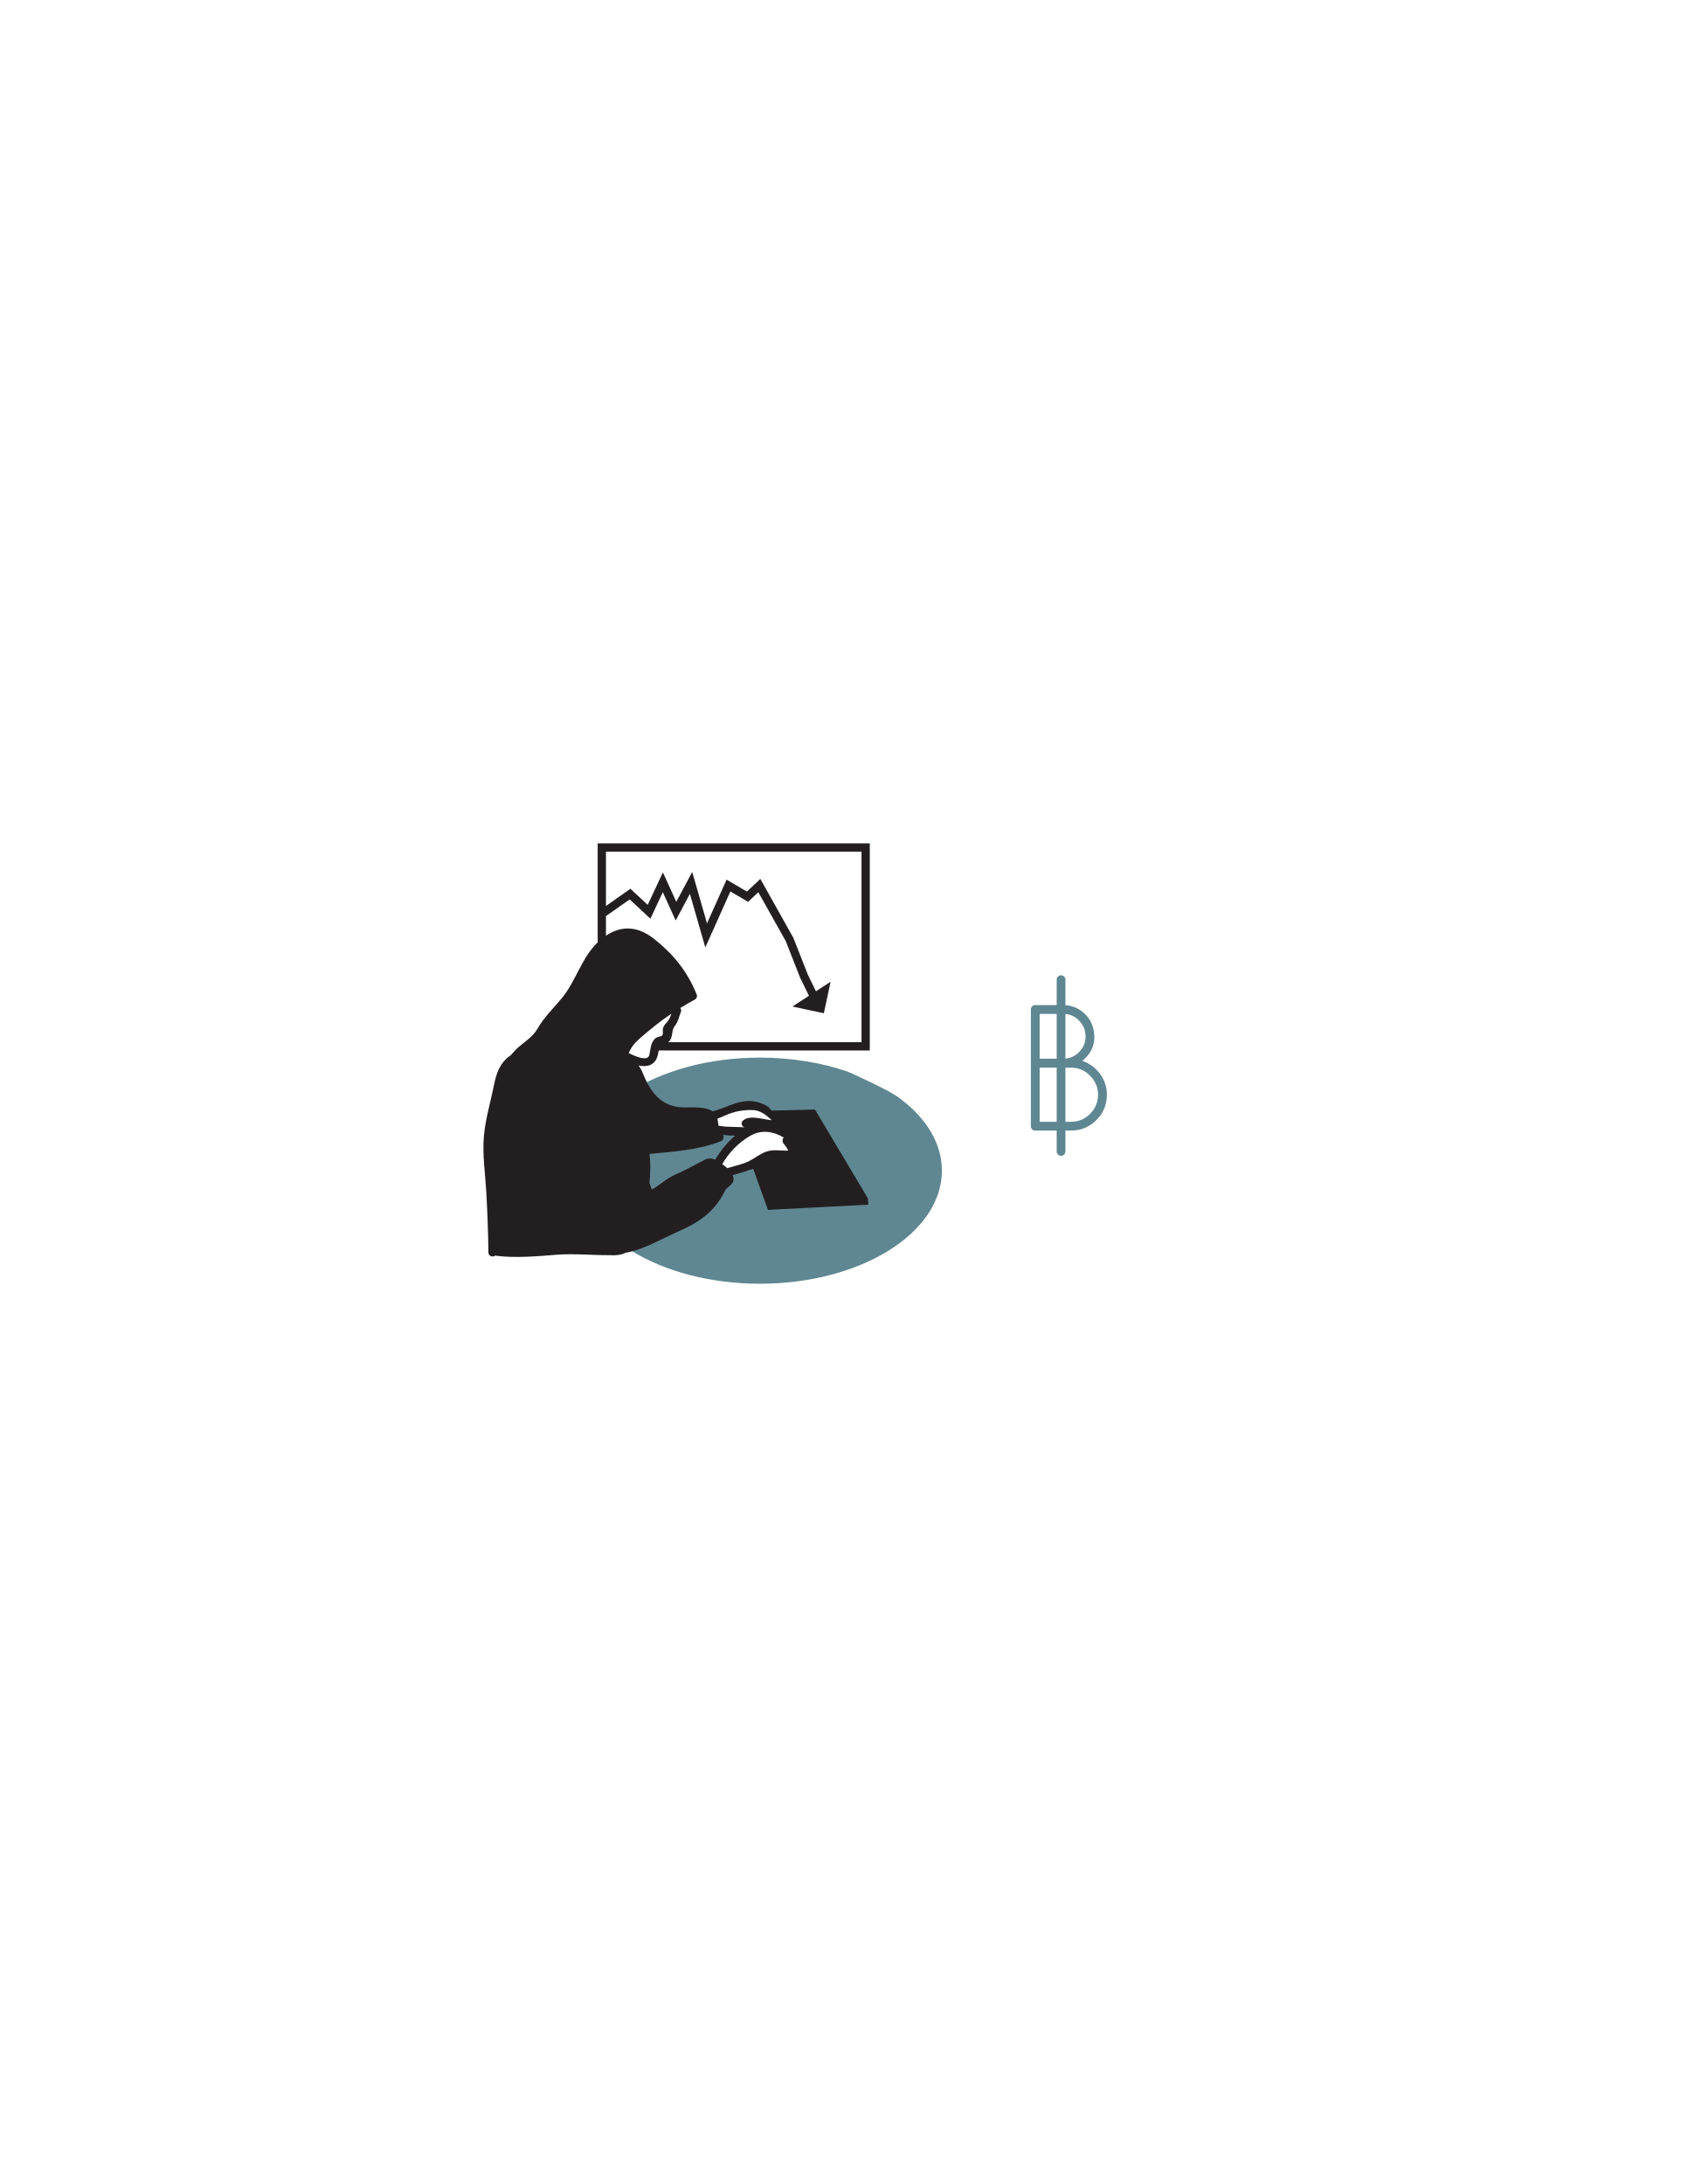
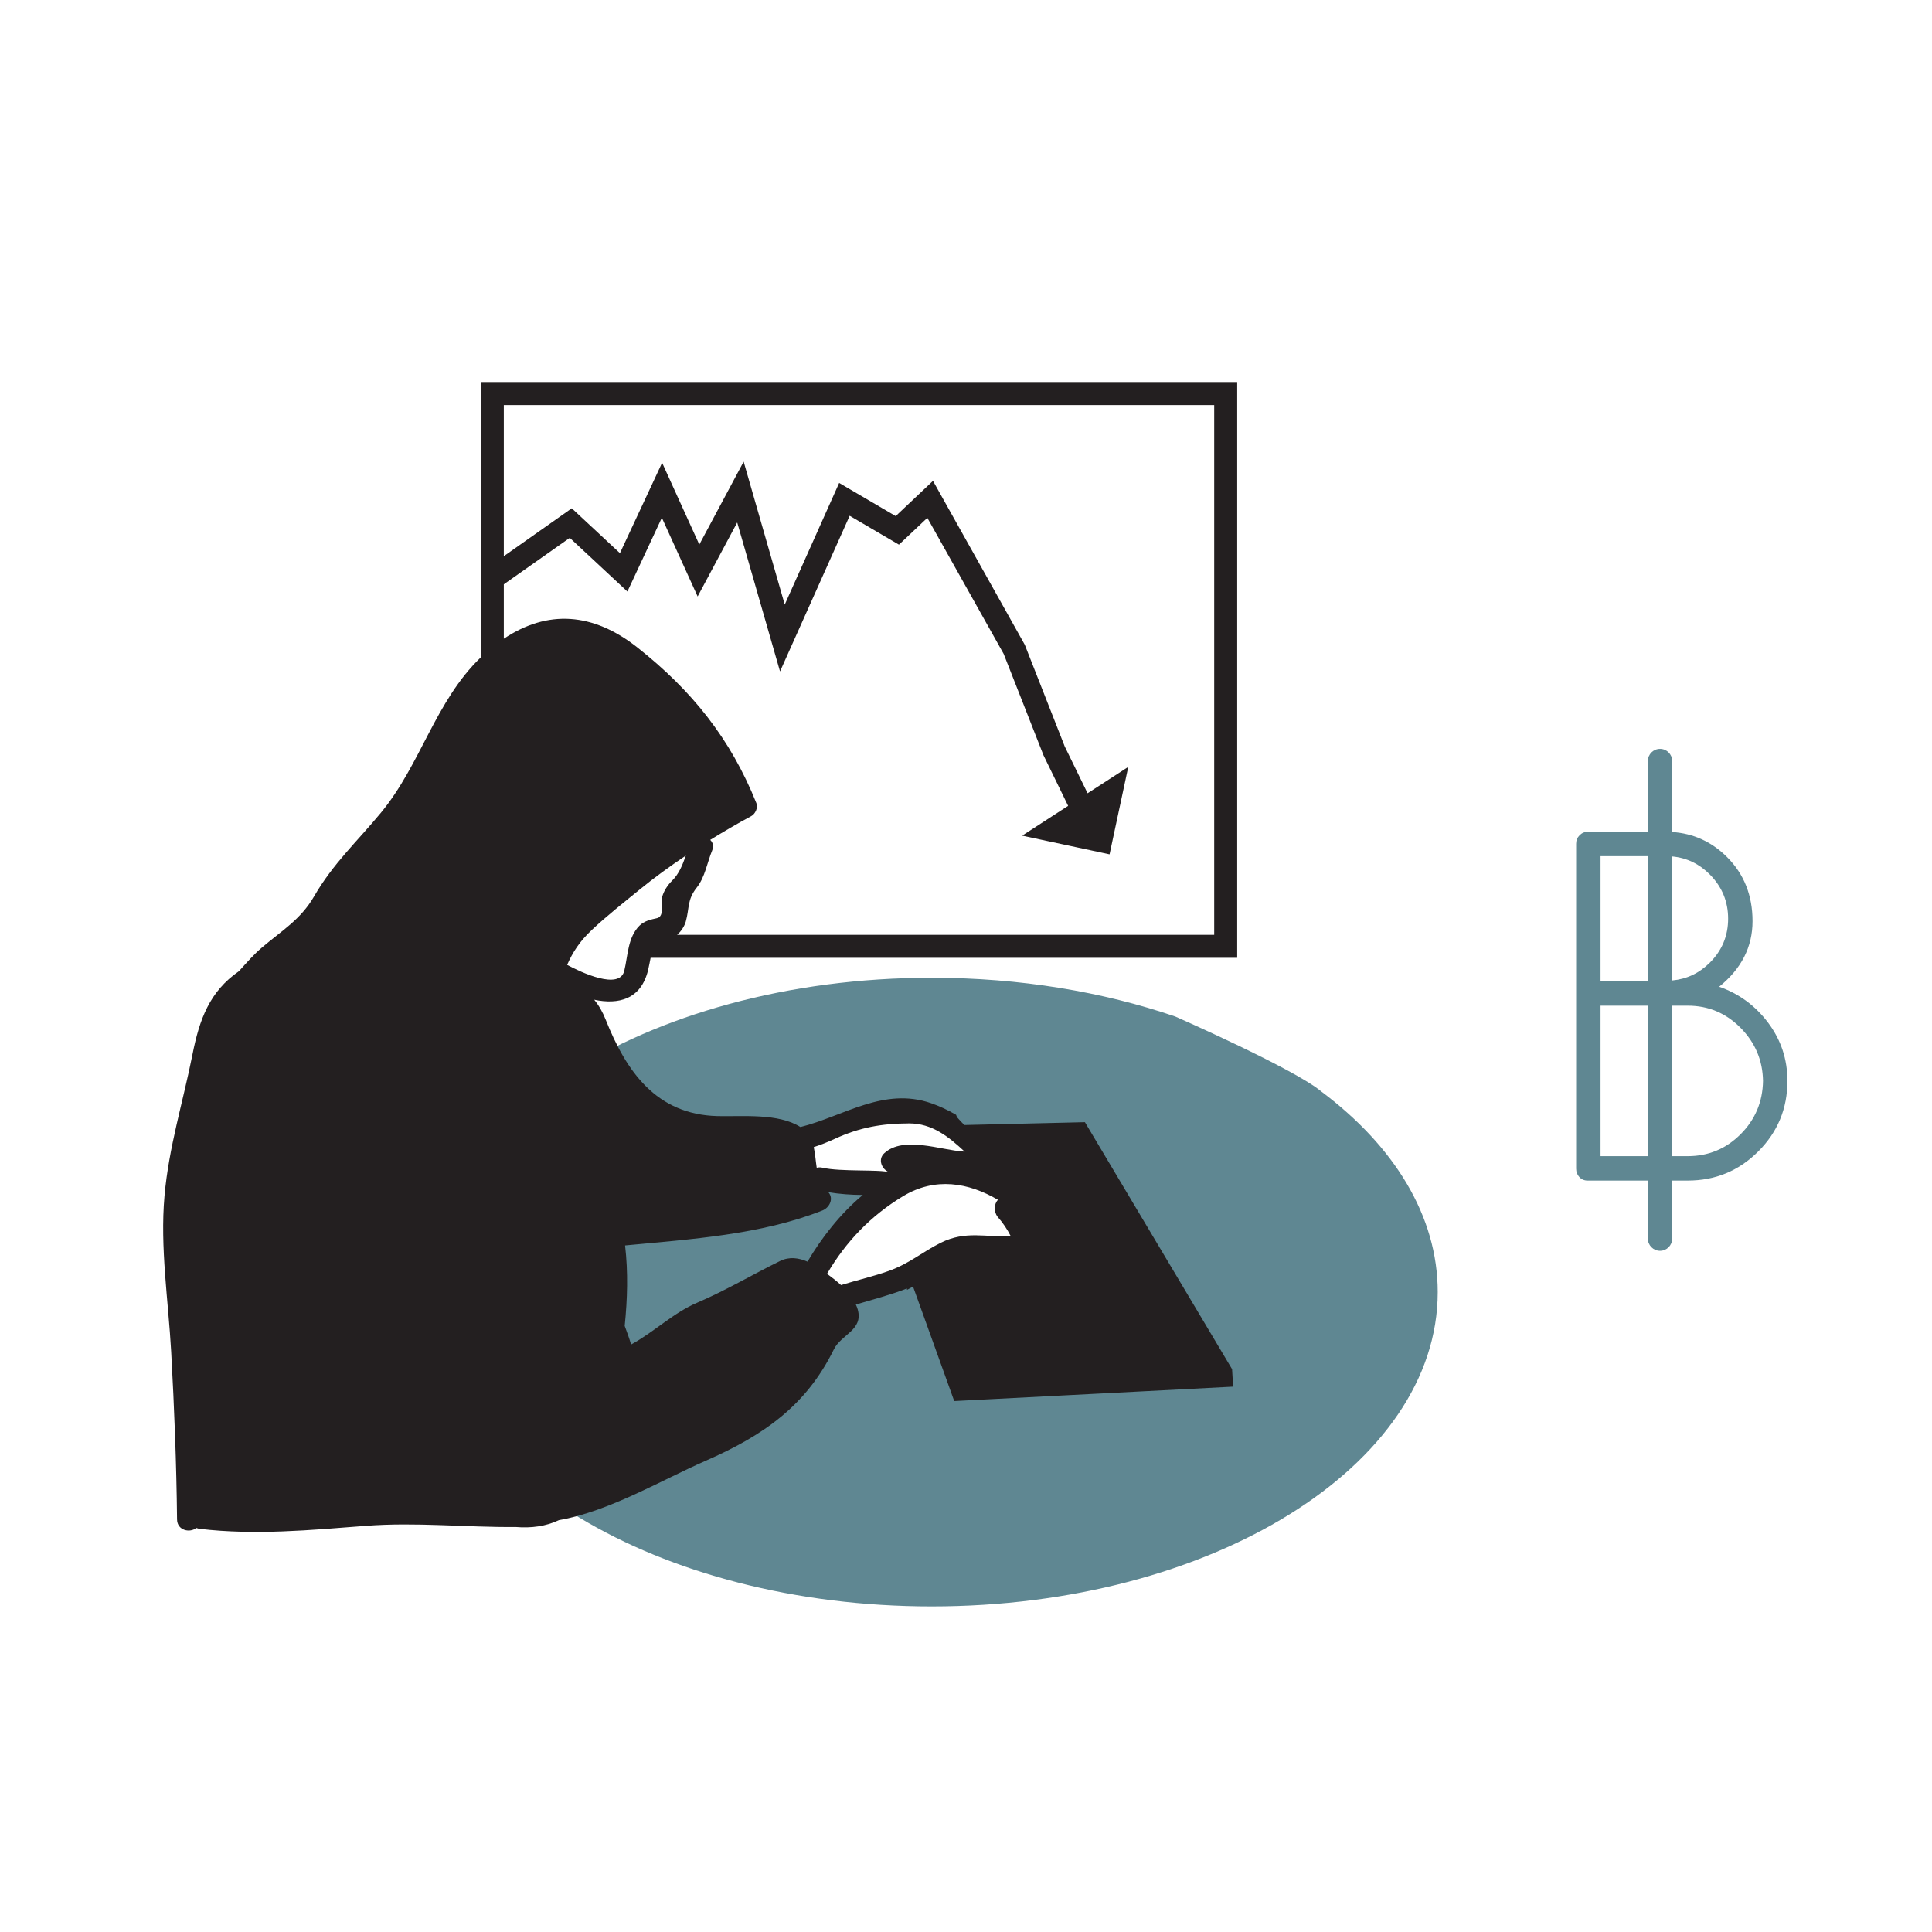
- <svg xmlns="http://www.w3.org/2000/svg" version="1.1" id="Layer_1" x="0px" y="0px" width="612px" height="792px" viewBox="0 0 612 792" enable-background="new 0 0 612 792" xml:space="preserve">
-   <path fill="#5F8792" d="M307.306,388.593c-9.427-3.223-20.255-5.061-31.776-5.061c-18.764,0-35.685,4.872-47.702,12.682l7.172,2.454  L253.667,407l8.667-3.667l8.333-2.333l4.667,0.333l6.333,3.667l1.667,4.333l4.333,5l-0.667,8h-12L263.667,426L258,423l3.333-2.667  l6.333-8l3-1.333l-10-1.333c0,0-3.667,3-6,3c-2.333,0-18,1-18,1L233,419.333l2.667,14l-12.667,11l-13.414-18.445  c1.155,22.014,30.227,39.643,65.945,39.643c36.451,0,66-18.356,66-41c0-9.937-5.695-19.048-15.164-26.145  C322.91,395.45,307.306,388.593,307.306,388.593z" />
-   <path fill="#5F8792" d="M398.844,389.416c-1.669-2.231-3.803-3.803-6.402-4.713c2.902-2.34,4.354-5.188,4.354-8.547  c0-3.357-1.104-6.143-3.314-8.353c-2.011-2.011-4.403-3.096-7.167-3.278v-9.263c0-0.875-0.709-1.584-1.584-1.584  s-1.584,0.709-1.584,1.584v9.226h-7.8c-0.434,0-0.803,0.152-1.105,0.455c-0.304,0.304-0.455,0.672-0.455,1.105v42.38  c0,0.434,0.141,0.802,0.423,1.105c0.281,0.304,0.639,0.455,1.072,0.455h7.865v7.576c0,0.875,0.709,1.584,1.584,1.584  s1.584-0.709,1.584-1.584v-7.576h2.032c3.596,0,6.662-1.268,9.197-3.803s3.803-5.6,3.803-9.197  C401.347,394.172,400.512,391.648,398.844,389.416z M391.24,370.078c1.581,1.604,2.372,3.521,2.372,5.752  c0,2.232-0.791,4.139-2.372,5.72c-1.385,1.385-3.027,2.163-4.925,2.335V367.71C388.213,367.886,389.854,368.676,391.24,370.078z   M376.972,367.673h6.175v16.25h-6.175V367.673z M376.972,406.803v-19.63h6.175v19.63H376.972z M395.237,403.943  c-1.907,1.907-4.204,2.86-6.89,2.86h-2.032v-19.63h2.032c2.686,0,4.982,0.965,6.89,2.893c1.906,1.929,2.882,4.236,2.925,6.922  C398.118,399.718,397.143,402.037,395.237,403.943z" />
-   <path fill="#231F20" d="M238.539,382.511c0.139-0.579,0.221-1.105,0.323-1.578h76.512v-75.102h-98.659v35.911  c-5.927,5.683-7.828,13.96-13.006,20.239c-3.124,3.788-6.257,6.638-8.75,10.952c-1.739,3.008-4.202,4.452-6.767,6.634  c-1.117,0.949-2.059,2.042-3.027,3.112c-3.836,2.649-5.152,6.29-6.055,10.838c-1.235,6.219-3.095,12.121-3.654,18.482  c-0.593,6.742,0.501,13.607,0.873,20.334c0.401,7.247,0.69,14.595,0.765,21.853c0.015,1.433,1.664,1.802,2.51,1.111  c0.147,0.052,0.297,0.1,0.466,0.12c7.217,0.847,14.41,0.163,21.623-0.392c6.596-0.507,13.045,0.206,19.591,0.148  c2,0.17,3.95-0.096,5.623-0.895c6.571-1.142,13.431-5.251,19.101-7.728c7.522-3.287,13.136-7.165,16.75-14.534  c0.971-1.98,3.864-2.509,3.124-5.202c-0.062-0.227-0.153-0.442-0.247-0.656c2.239-0.667,4.502-1.248,6.661-2.095  c-0.001,0.058,0.008,0.12,0.013,0.18c0.262-0.141,0.523-0.285,0.785-0.427l5.37,14.931l36.377-1.879l-0.135-2.281l-19.195-32.216  l-15.723,0.371c-0.296-0.289-0.585-0.591-0.864-0.914c-0.116-0.135-0.18-0.277-0.215-0.418c-1.096-0.641-2.227-1.156-3.251-1.511  c-6.21-2.152-11.421,1.702-17.054,3.105c-2.901-1.845-7.605-1.344-10.832-1.428c-8.001-0.209-11.897-5.853-14.567-12.572  c-0.408-1.027-0.902-1.887-1.501-2.606C234.629,387.048,237.604,386.409,238.539,382.511z M284.115,414.706  c0.692,0.778,1.259,1.629,1.725,2.538c-3.206,0.173-5.863-0.776-9.14,0.86c-2.444,1.22-4.051,2.694-6.749,3.661  c-2.039,0.731-4.177,1.206-6.248,1.856c-0.583-0.534-1.212-1.023-1.826-1.47c2.464-4.212,5.722-7.594,9.911-10.125  c4.191-2.532,8.55-1.779,12.38,0.472C283.633,413.038,283.622,414.073,284.115,414.706z M262.896,404.538  c3.249-1.493,6.118-1.992,9.66-2.008c3.017-0.014,5.186,1.743,7.274,3.687c-0.054-0.005-0.114-0.012-0.162-0.015  c-2.947-0.183-7.808-2.079-10.32,0.211c-0.901,0.821-0.329,2.137,0.662,2.507c-1.129-0.422-6.336-0.048-8.733-0.611  c-0.276-0.065-0.525-0.052-0.749,0.009c-0.139-0.902-0.196-1.834-0.389-2.695C261.068,405.327,261.958,404.969,262.896,404.538z   M235.532,418.45c8.58-0.817,17.717-1.391,25.745-4.564c0.922-0.364,1.51-1.557,0.768-2.382c1.494,0.247,2.969,0.35,4.492,0.361  c-2.94,2.45-5.397,5.612-7.209,8.699c-1.138-0.496-2.369-0.678-3.567-0.091c-3.647,1.786-7.021,3.819-10.807,5.436  c-3.172,1.354-5.624,3.833-8.638,5.463c-0.238-0.822-0.537-1.623-0.833-2.427C235.839,425.448,235.94,421.955,235.532,418.45z   M219.715,339.31v-7.096l8.602-6.06l7.518,7.001l4.493-9.626l4.668,10.27l5.161-9.651l5.586,19.43l9.084-20.304l6.427,3.767  l3.703-3.497l9.956,17.746l5.197,13.23l3.213,6.592l-6,3.886l11.403,2.437l2.437-11.402l-5.306,3.437l-2.977-6.102l-5.213-13.27  l-11.973-21.375l-4.864,4.593l-7.375-4.323l-7.097,15.865l-5.36-18.643l-5.784,10.814l-4.851-10.671l-5.502,11.791l-6.282-5.849  l-8.864,6.245v-19.713h92.659v69.102h-70.054c0.545-0.471,0.972-1.156,1.133-1.74c0.491-1.786,0.155-2.816,1.439-4.439  c1.063-1.343,1.359-3.27,1.997-4.823c0.242-0.589,0.086-1.064-0.253-1.379c1.753-1.08,3.526-2.124,5.336-3.094  c0.541-0.29,0.929-1.095,0.689-1.694c-3.377-8.429-8.427-14.709-15.52-20.31C231.338,335.872,225.424,335.494,219.715,339.31z   M227.975,381.854c0.728-1.646,1.608-3.042,3.225-4.562c1.968-1.85,4.138-3.553,6.23-5.26c1.931-1.575,3.954-3.038,6.024-4.433  c-0.422,1.191-0.87,2.367-1.791,3.275c-0.577,0.568-1.076,1.321-1.292,2.105c-0.168,0.612,0.352,2.552-0.664,2.778  c-0.824,0.184-1.676,0.36-2.306,0.99c-1.523,1.523-1.501,3.913-1.971,5.872C234.813,385.193,229.789,382.83,227.975,381.854z" />
+ <svg xmlns="http://www.w3.org/2000/svg" version="1.1" id="Layer_1" x="0px" y="0px" width="252px" height="252px" viewBox="180 270 252 252" enable-background="new 180 270 252 252" xml:space="preserve">
+   <path fill="#5F8792" d="M333.306,402.593c-9.427-3.223-20.255-5.061-31.776-5.061c-18.764,0-35.685,4.872-47.702,12.682l7.172,2.454  L279.667,421l8.667-3.667l8.333-2.333l4.667,0.333l6.333,3.667l1.667,4.333l4.333,5l-0.667,8h-12L289.667,440L284,437l3.333-2.667  l6.333-8l3-1.333l-10-1.333c0,0-3.667,3-6,3s-18,1-18,1L259,433.333l2.667,14l-12.667,11l-13.414-18.445  c1.155,22.014,30.227,39.643,65.945,39.643c36.451,0,66-18.356,66-41c0-9.937-5.695-19.048-15.164-26.145  C348.91,409.45,333.306,402.593,333.306,402.593z" />
+   <path fill="#5F8792" d="M410.64,403.416c-1.669-2.231-3.803-3.803-6.402-4.713c2.902-2.34,4.354-5.188,4.354-8.547  c0-3.357-1.104-6.143-3.314-8.353c-2.011-2.011-4.403-3.096-7.167-3.278v-9.263c0-0.875-0.709-1.584-1.584-1.584  s-1.584,0.709-1.584,1.584v9.226h-7.8c-0.434,0-0.803,0.152-1.105,0.455c-0.304,0.304-0.455,0.672-0.455,1.105v42.38  c0,0.434,0.141,0.802,0.423,1.105c0.281,0.304,0.639,0.455,1.072,0.455h7.865v7.576c0,0.875,0.709,1.584,1.584,1.584  s1.584-0.709,1.584-1.584v-7.576h2.032c3.596,0,6.662-1.268,9.197-3.803s3.803-5.6,3.803-9.197  C413.143,408.172,412.308,405.648,410.64,403.416z M403.036,384.078c1.581,1.604,2.372,3.521,2.372,5.752  c0,2.232-0.791,4.139-2.372,5.72c-1.385,1.385-3.027,2.163-4.925,2.335V381.71C400.009,381.886,401.65,382.676,403.036,384.078z   M388.768,381.673h6.175v16.25h-6.175V381.673z M388.768,420.803v-19.63h6.175v19.63H388.768z M407.033,417.943  c-1.907,1.907-4.204,2.86-6.89,2.86h-2.032v-19.63h2.032c2.686,0,4.982,0.965,6.89,2.893c1.906,1.929,2.882,4.236,2.925,6.922  C409.914,413.718,408.939,416.037,407.033,417.943z" />
+   <path fill="#231F20" d="M264.539,396.511c0.139-0.579,0.221-1.105,0.323-1.578h76.512v-75.102h-98.659v35.911  c-5.927,5.683-7.828,13.96-13.006,20.239c-3.124,3.788-6.257,6.638-8.75,10.952c-1.739,3.008-4.202,4.452-6.767,6.634  c-1.117,0.949-2.059,2.042-3.027,3.112c-3.836,2.649-5.152,6.29-6.055,10.838c-1.235,6.219-3.095,12.121-3.654,18.482  c-0.593,6.742,0.501,13.607,0.873,20.334c0.401,7.247,0.69,14.595,0.765,21.853c0.015,1.433,1.664,1.802,2.51,1.111  c0.147,0.052,0.297,0.1,0.466,0.12c7.217,0.847,14.41,0.163,21.623-0.392c6.596-0.507,13.045,0.206,19.591,0.148  c2,0.17,3.95-0.096,5.623-0.895c6.571-1.142,13.431-5.251,19.101-7.728c7.522-3.287,13.136-7.165,16.75-14.534  c0.971-1.98,3.864-2.509,3.124-5.202c-0.062-0.227-0.153-0.442-0.247-0.656c2.239-0.667,4.502-1.248,6.661-2.095  c-0.001,0.058,0.008,0.12,0.013,0.18c0.262-0.141,0.523-0.285,0.785-0.427l5.37,14.931l36.377-1.879l-0.135-2.281l-19.195-32.216  l-15.723,0.371c-0.296-0.289-0.585-0.591-0.864-0.914c-0.116-0.135-0.18-0.277-0.215-0.418c-1.096-0.641-2.227-1.156-3.251-1.511  c-6.21-2.152-11.421,1.702-17.054,3.105c-2.901-1.845-7.605-1.344-10.832-1.428c-8.001-0.209-11.897-5.853-14.567-12.572  c-0.408-1.027-0.902-1.887-1.501-2.606C260.629,401.048,263.604,400.409,264.539,396.511z M310.115,428.706  c0.692,0.778,1.259,1.629,1.725,2.538c-3.206,0.173-5.863-0.776-9.14,0.86c-2.444,1.22-4.051,2.694-6.749,3.661  c-2.039,0.731-4.177,1.206-6.248,1.856c-0.583-0.534-1.212-1.023-1.826-1.47c2.464-4.212,5.722-7.594,9.911-10.125  c4.191-2.532,8.55-1.779,12.38,0.472C309.633,427.038,309.622,428.073,310.115,428.706z M288.896,418.538  c3.249-1.493,6.118-1.992,9.66-2.008c3.017-0.014,5.186,1.743,7.274,3.687c-0.054-0.005-0.114-0.012-0.162-0.015  c-2.947-0.183-7.808-2.079-10.32,0.211c-0.901,0.821-0.329,2.137,0.662,2.507c-1.129-0.422-6.336-0.048-8.733-0.611  c-0.276-0.065-0.525-0.052-0.749,0.009c-0.139-0.902-0.196-1.834-0.389-2.695C287.068,419.327,287.958,418.969,288.896,418.538z   M261.532,432.45c8.58-0.817,17.717-1.391,25.745-4.564c0.922-0.364,1.51-1.557,0.768-2.382c1.494,0.247,2.969,0.35,4.492,0.361  c-2.94,2.45-5.397,5.612-7.209,8.699c-1.138-0.496-2.369-0.678-3.567-0.091c-3.647,1.786-7.021,3.819-10.807,5.436  c-3.172,1.354-5.624,3.833-8.638,5.463c-0.238-0.822-0.537-1.623-0.833-2.427C261.839,439.448,261.94,435.955,261.532,432.45z   M245.715,353.31v-7.096l8.602-6.06l7.518,7.001l4.493-9.626l4.668,10.27l5.161-9.651l5.586,19.43l9.084-20.304l6.427,3.767  l3.703-3.497l9.956,17.746l5.197,13.23l3.213,6.592l-6,3.886l11.403,2.437l2.437-11.402l-5.306,3.437l-2.977-6.102l-5.213-13.27  l-11.973-21.375l-4.864,4.593l-7.375-4.323l-7.097,15.865l-5.36-18.643l-5.784,10.814l-4.851-10.671l-5.502,11.791l-6.282-5.849  l-8.864,6.245v-19.713h92.659v69.102H268.32c0.545-0.471,0.972-1.156,1.133-1.74c0.491-1.786,0.155-2.816,1.439-4.439  c1.063-1.343,1.359-3.27,1.997-4.823c0.242-0.589,0.086-1.064-0.253-1.379c1.753-1.08,3.526-2.124,5.336-3.094  c0.541-0.29,0.929-1.095,0.689-1.694c-3.377-8.429-8.427-14.709-15.52-20.31C257.338,349.872,251.424,349.494,245.715,353.31z   M253.975,395.854c0.728-1.646,1.608-3.042,3.225-4.562c1.968-1.85,4.138-3.553,6.23-5.26c1.931-1.575,3.954-3.038,6.024-4.433  c-0.422,1.191-0.87,2.367-1.791,3.275c-0.577,0.568-1.076,1.321-1.292,2.105c-0.168,0.612,0.352,2.552-0.664,2.778  c-0.824,0.184-1.676,0.36-2.306,0.99c-1.523,1.523-1.501,3.913-1.971,5.872C260.813,399.193,255.789,396.83,253.975,395.854z" />
</svg>
